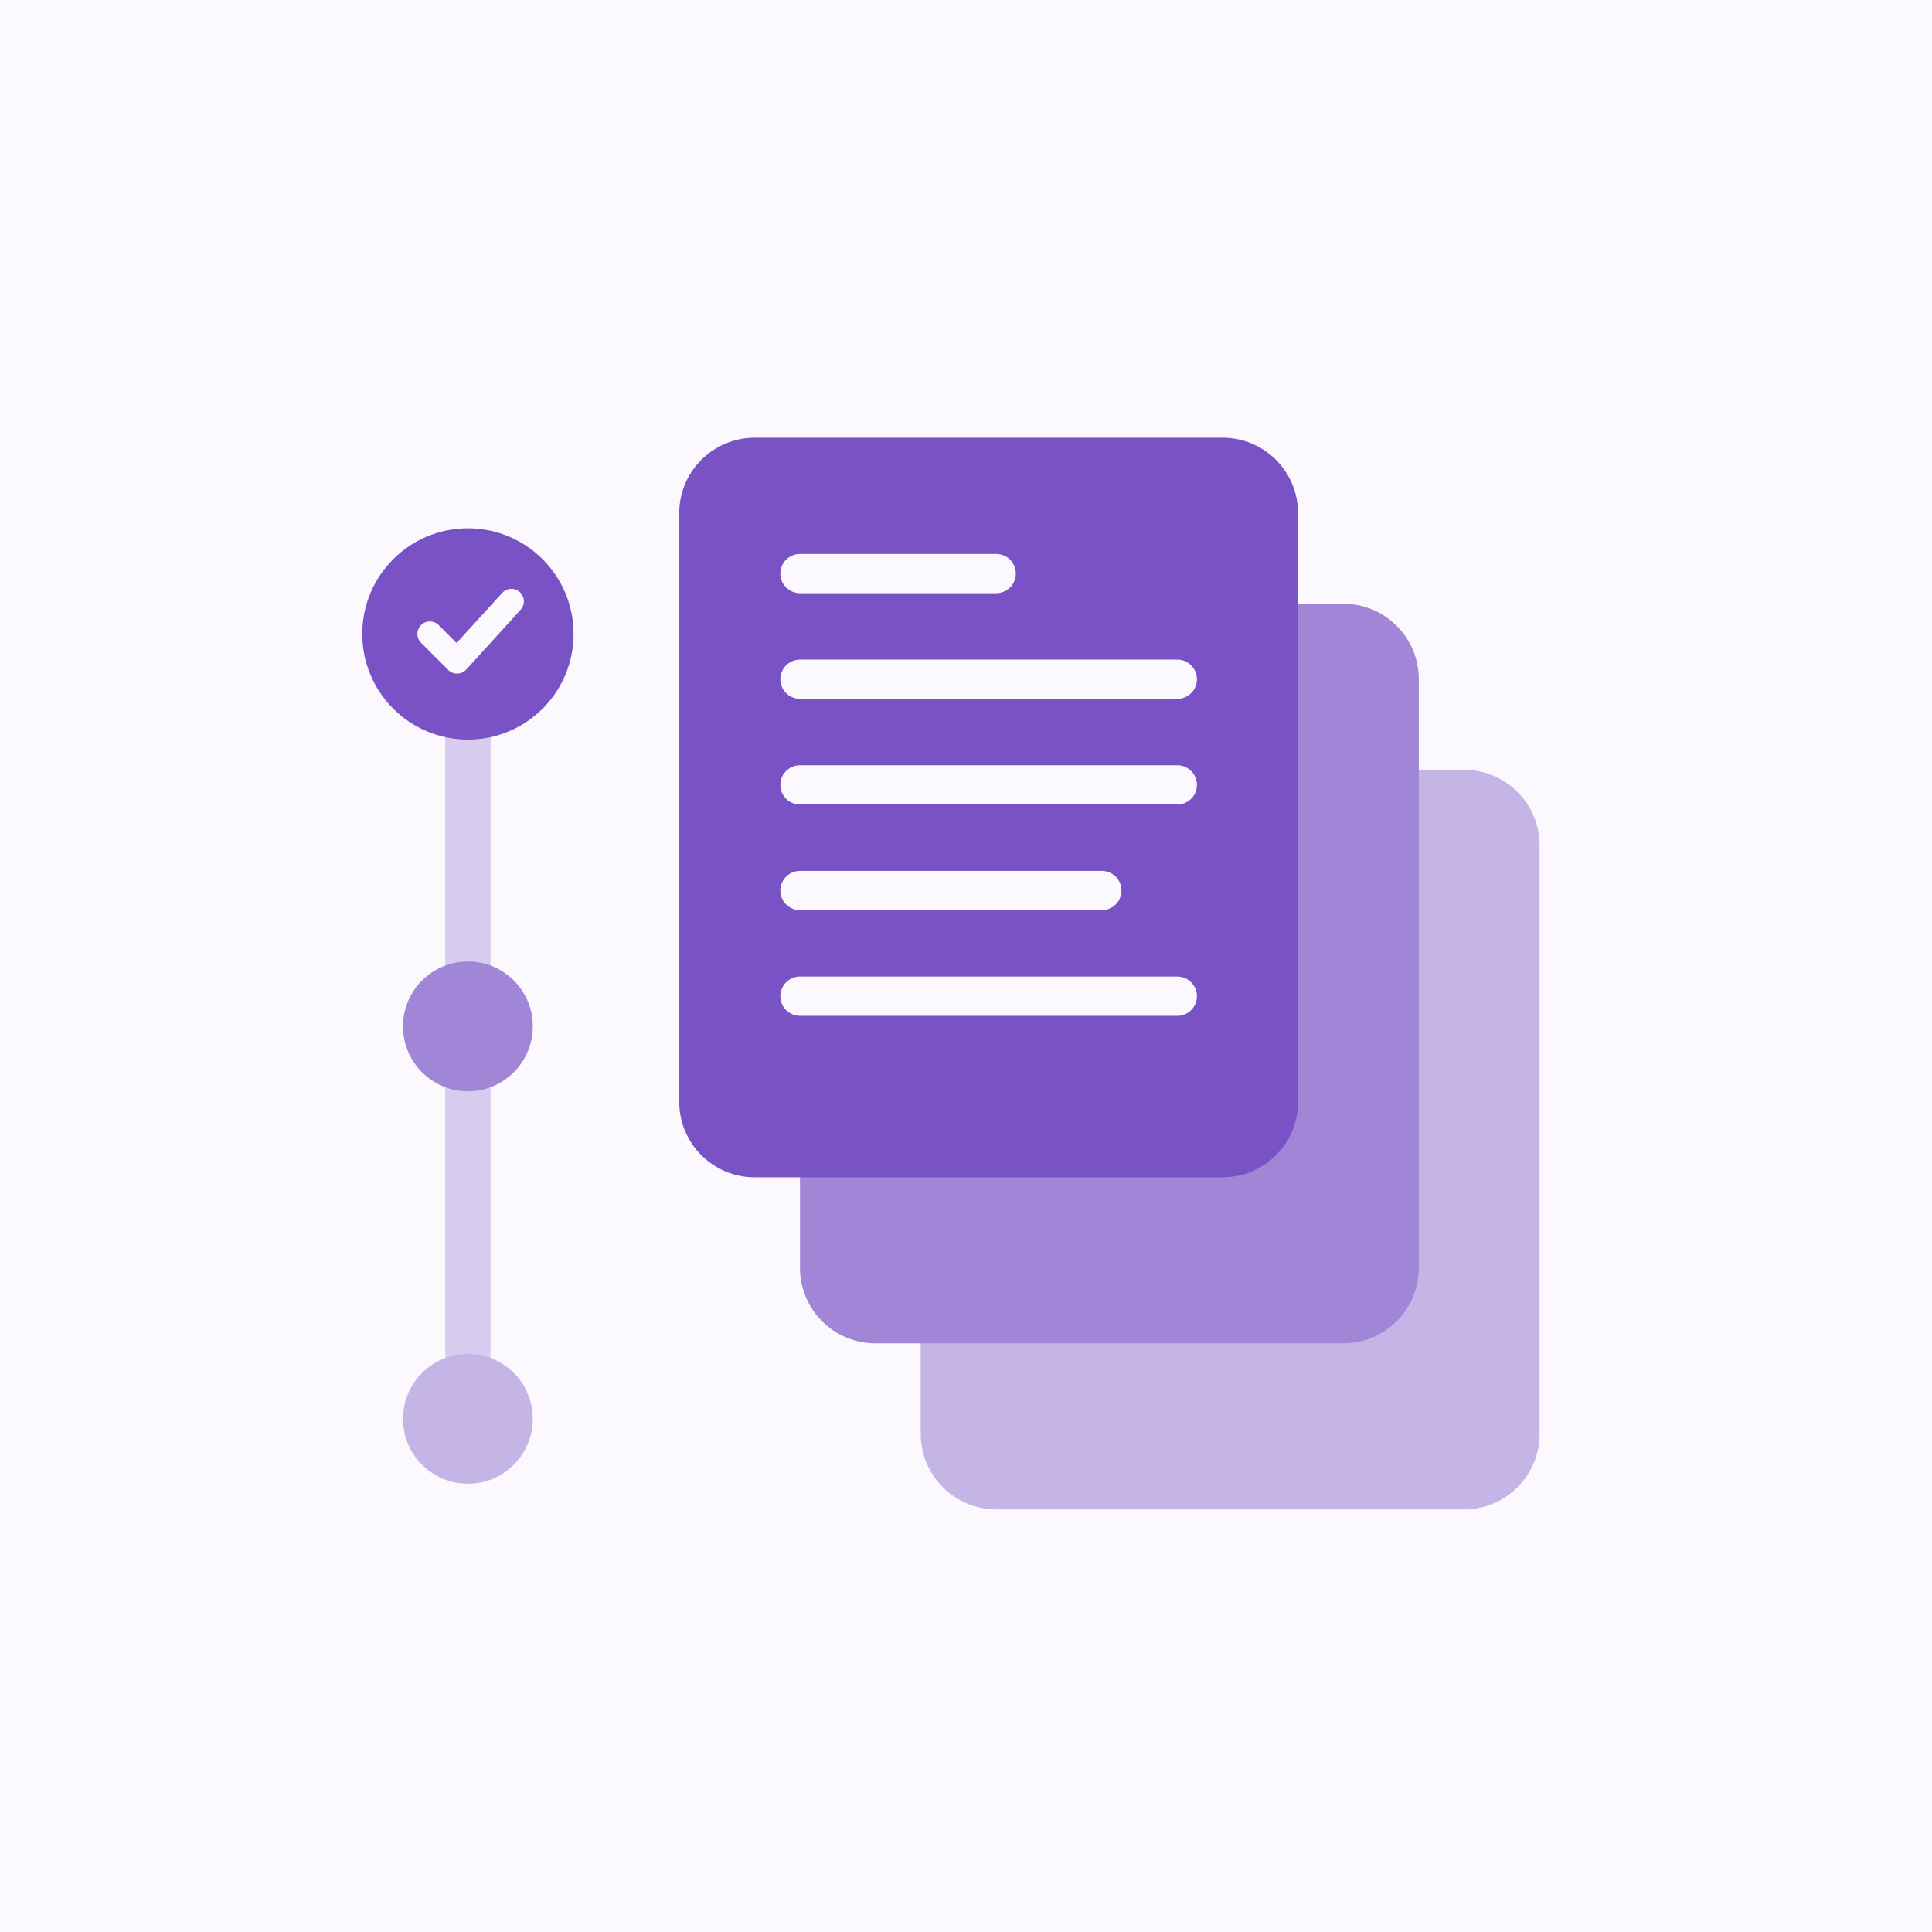
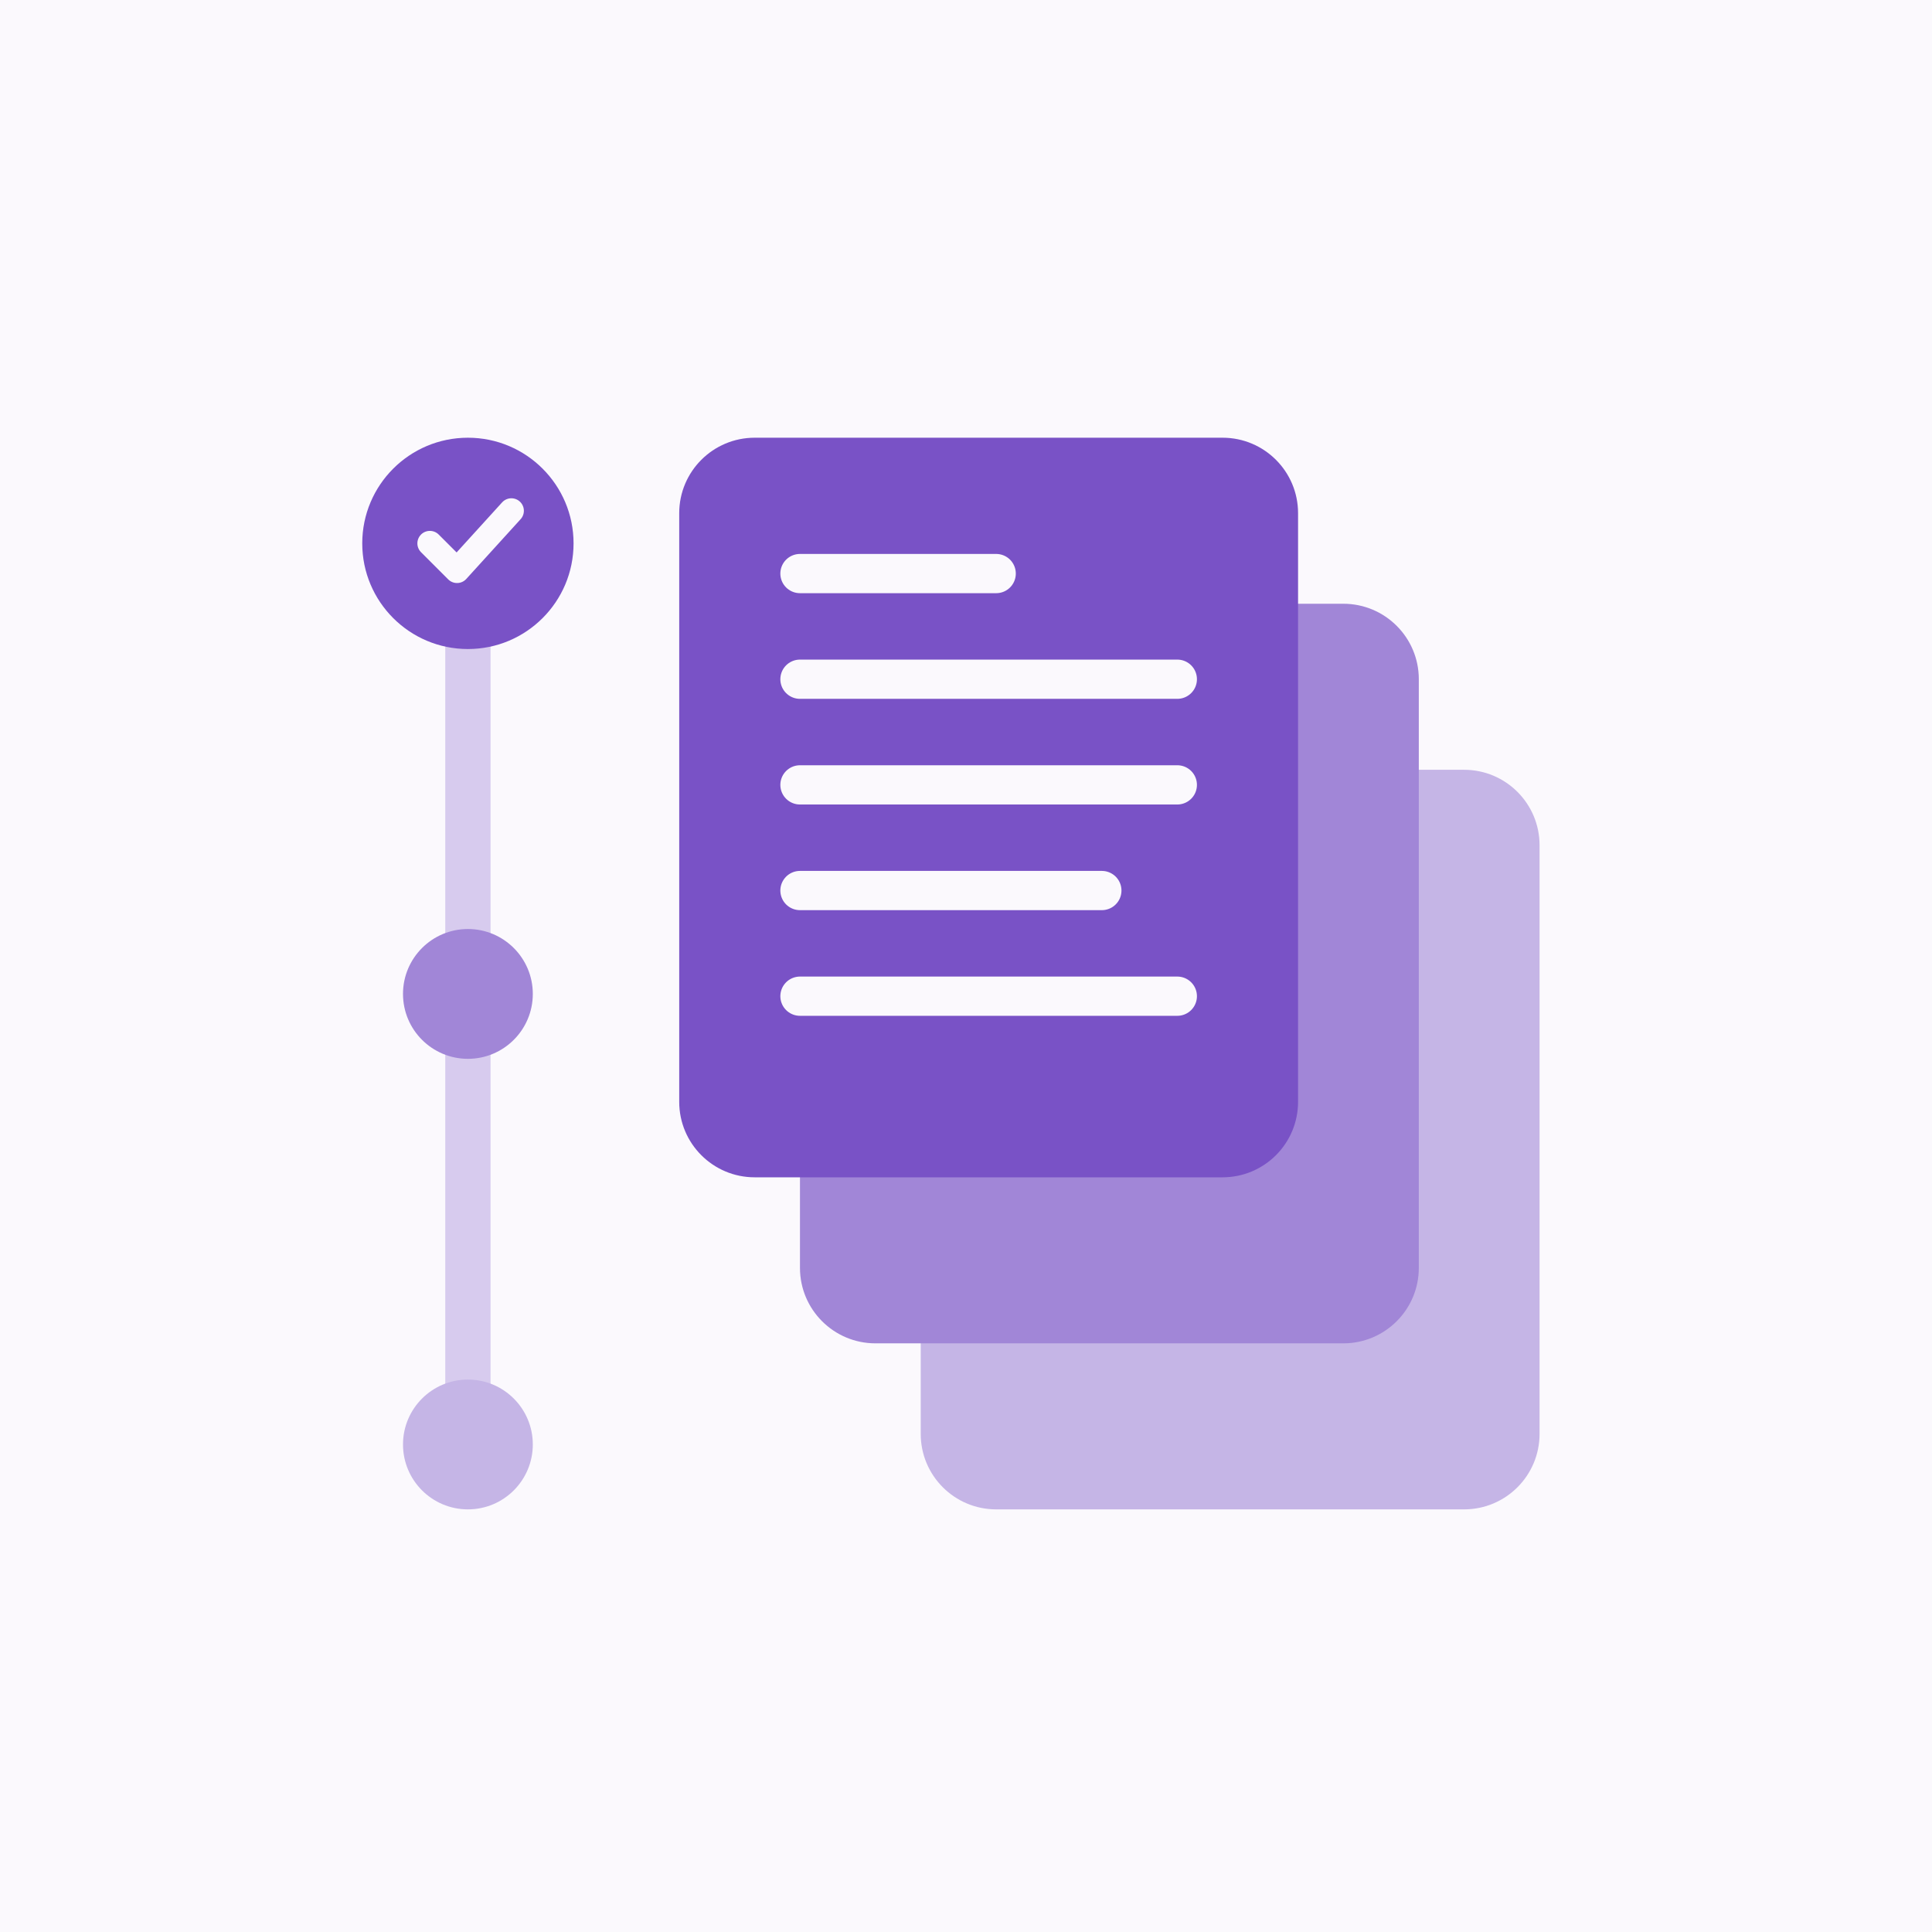
<svg xmlns="http://www.w3.org/2000/svg" width="1024" height="1024" viewBox="0 0 128 128" fill="none" role="img" aria-label="CommitBook Five lines, refined">
  <rect width="128" height="128" fill="#fbf9fd" />
  <g transform="translate(16 16)">
    <g data-layer="pages">
      <g data-layer="page-oldest">
        <rect x="45" y="35" width="41" height="49" rx="5" fill="#c5b5e6" />
      </g>
      <g data-layer="page-middle">
        <rect x="37" y="24" width="41" height="49" rx="5" fill="#a186d7" />
      </g>
      <g data-layer="page-current">
        <rect x="29" y="13" width="41" height="49" rx="5" fill="#7952c6" />
      </g>
    </g>
    <g data-layer="text">
      <path d="M37 22H50" fill="none" stroke="#fbf9fd" stroke-width="2.6" stroke-linecap="round" stroke-linejoin="round" />
      <path d="M37 29H62" fill="none" stroke="#fbf9fd" stroke-width="2.6" stroke-linecap="round" stroke-linejoin="round" />
      <path d="M37 36H62" fill="none" stroke="#fbf9fd" stroke-width="2.6" stroke-linecap="round" stroke-linejoin="round" />
      <path d="M37 43H57" fill="none" stroke="#fbf9fd" stroke-width="2.6" stroke-linecap="round" stroke-linejoin="round" />
      <path d="M37 50H62" fill="none" stroke="#fbf9fd" stroke-width="2.6" stroke-linecap="round" stroke-linejoin="round" />
    </g>
    <g data-layer="timeline">
-       <path d="M15 26V78" fill="none" stroke="#d7cbee" stroke-width="3" stroke-linecap="round" stroke-linejoin="round" />
-       <circle cx="15" cy="26" r="7" fill="#7952c6" />
-       <circle cx="15" cy="52" r="4.3" fill="#a186d7" />
-       <circle cx="15" cy="78" r="4.3" fill="#c5b5e6" />
-       <g transform="translate(15 26) scale(0.72)">
+       <path d="M15 20V79.7" fill="none" stroke="#d7cbee" stroke-width="3" stroke-linecap="round" stroke-linejoin="round" />
+       <circle cx="15" cy="20" r="7" fill="#7952c6" />
+       <circle cx="15" cy="49.85" r="4.3" fill="#a186d7" />
+       <circle cx="15" cy="79.7" r="4.3" fill="#c5b5e6" />
+       <g transform="translate(15 20) scale(0.72)">
        <path d="M-3.5 0L-1 2.5L4 -3" fill="none" stroke="#fbf9fd" stroke-width="2.3" stroke-linecap="round" stroke-linejoin="round" />
      </g>
    </g>
  </g>
</svg>
